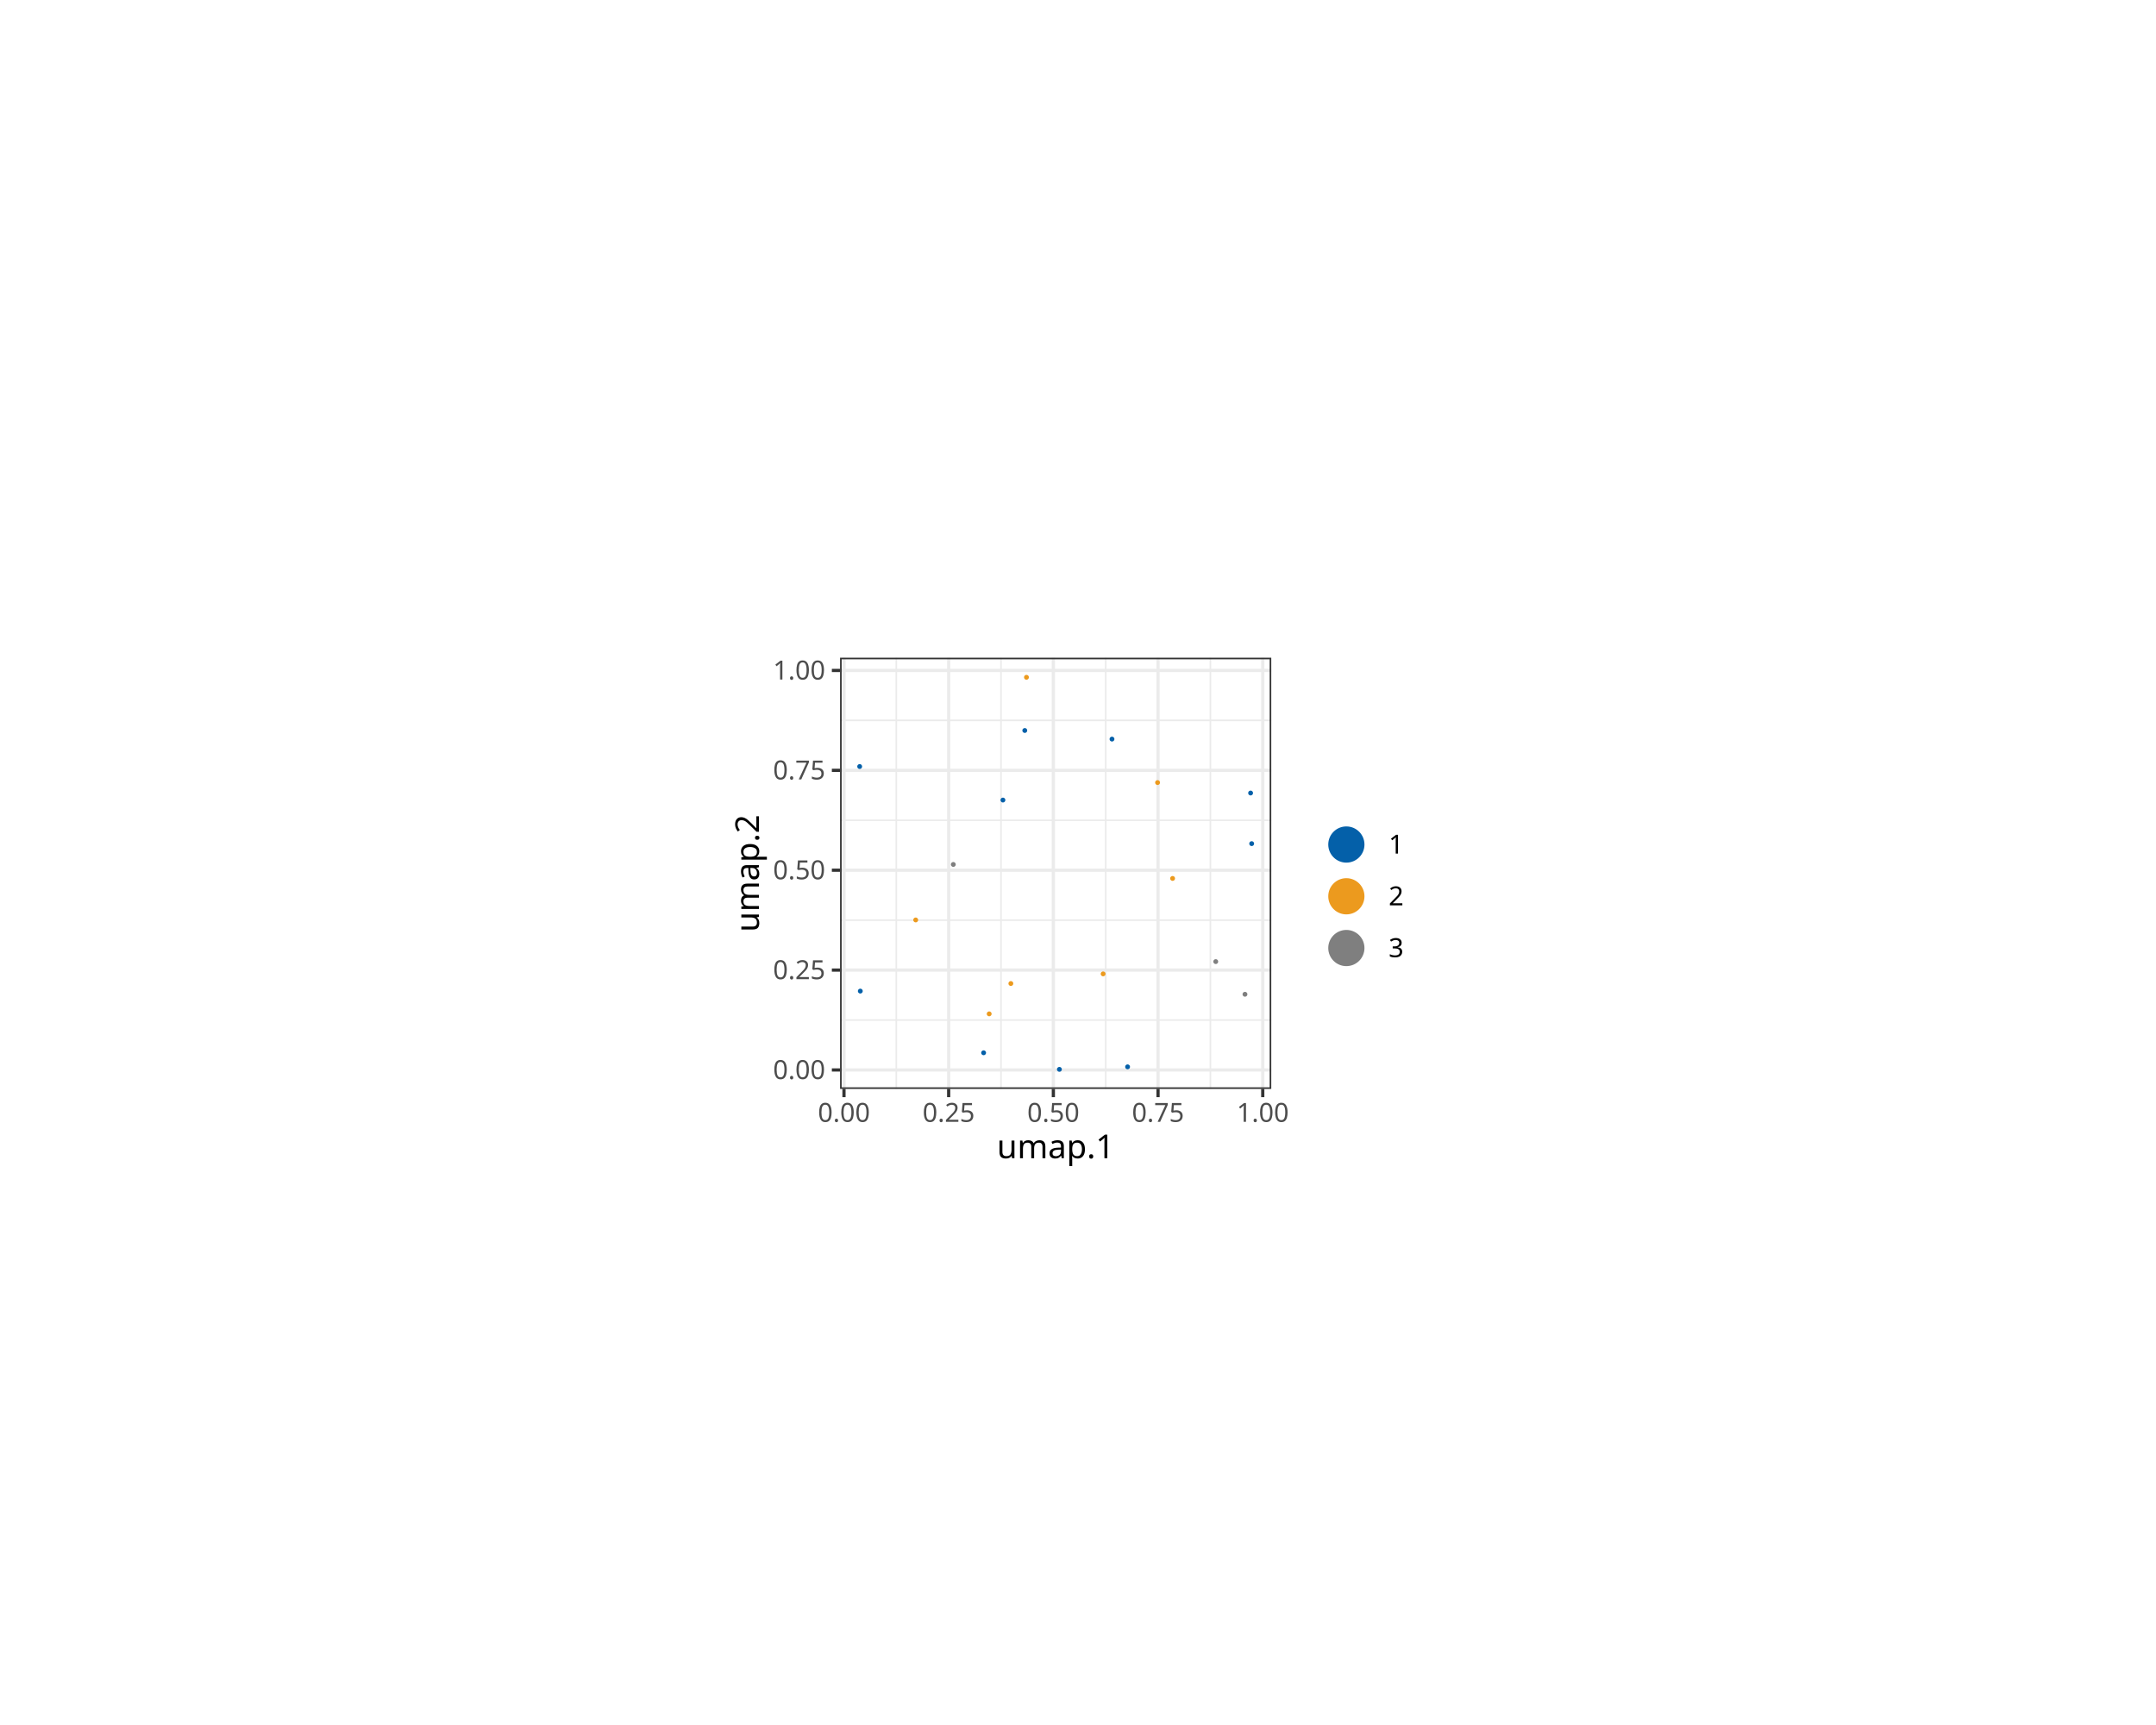
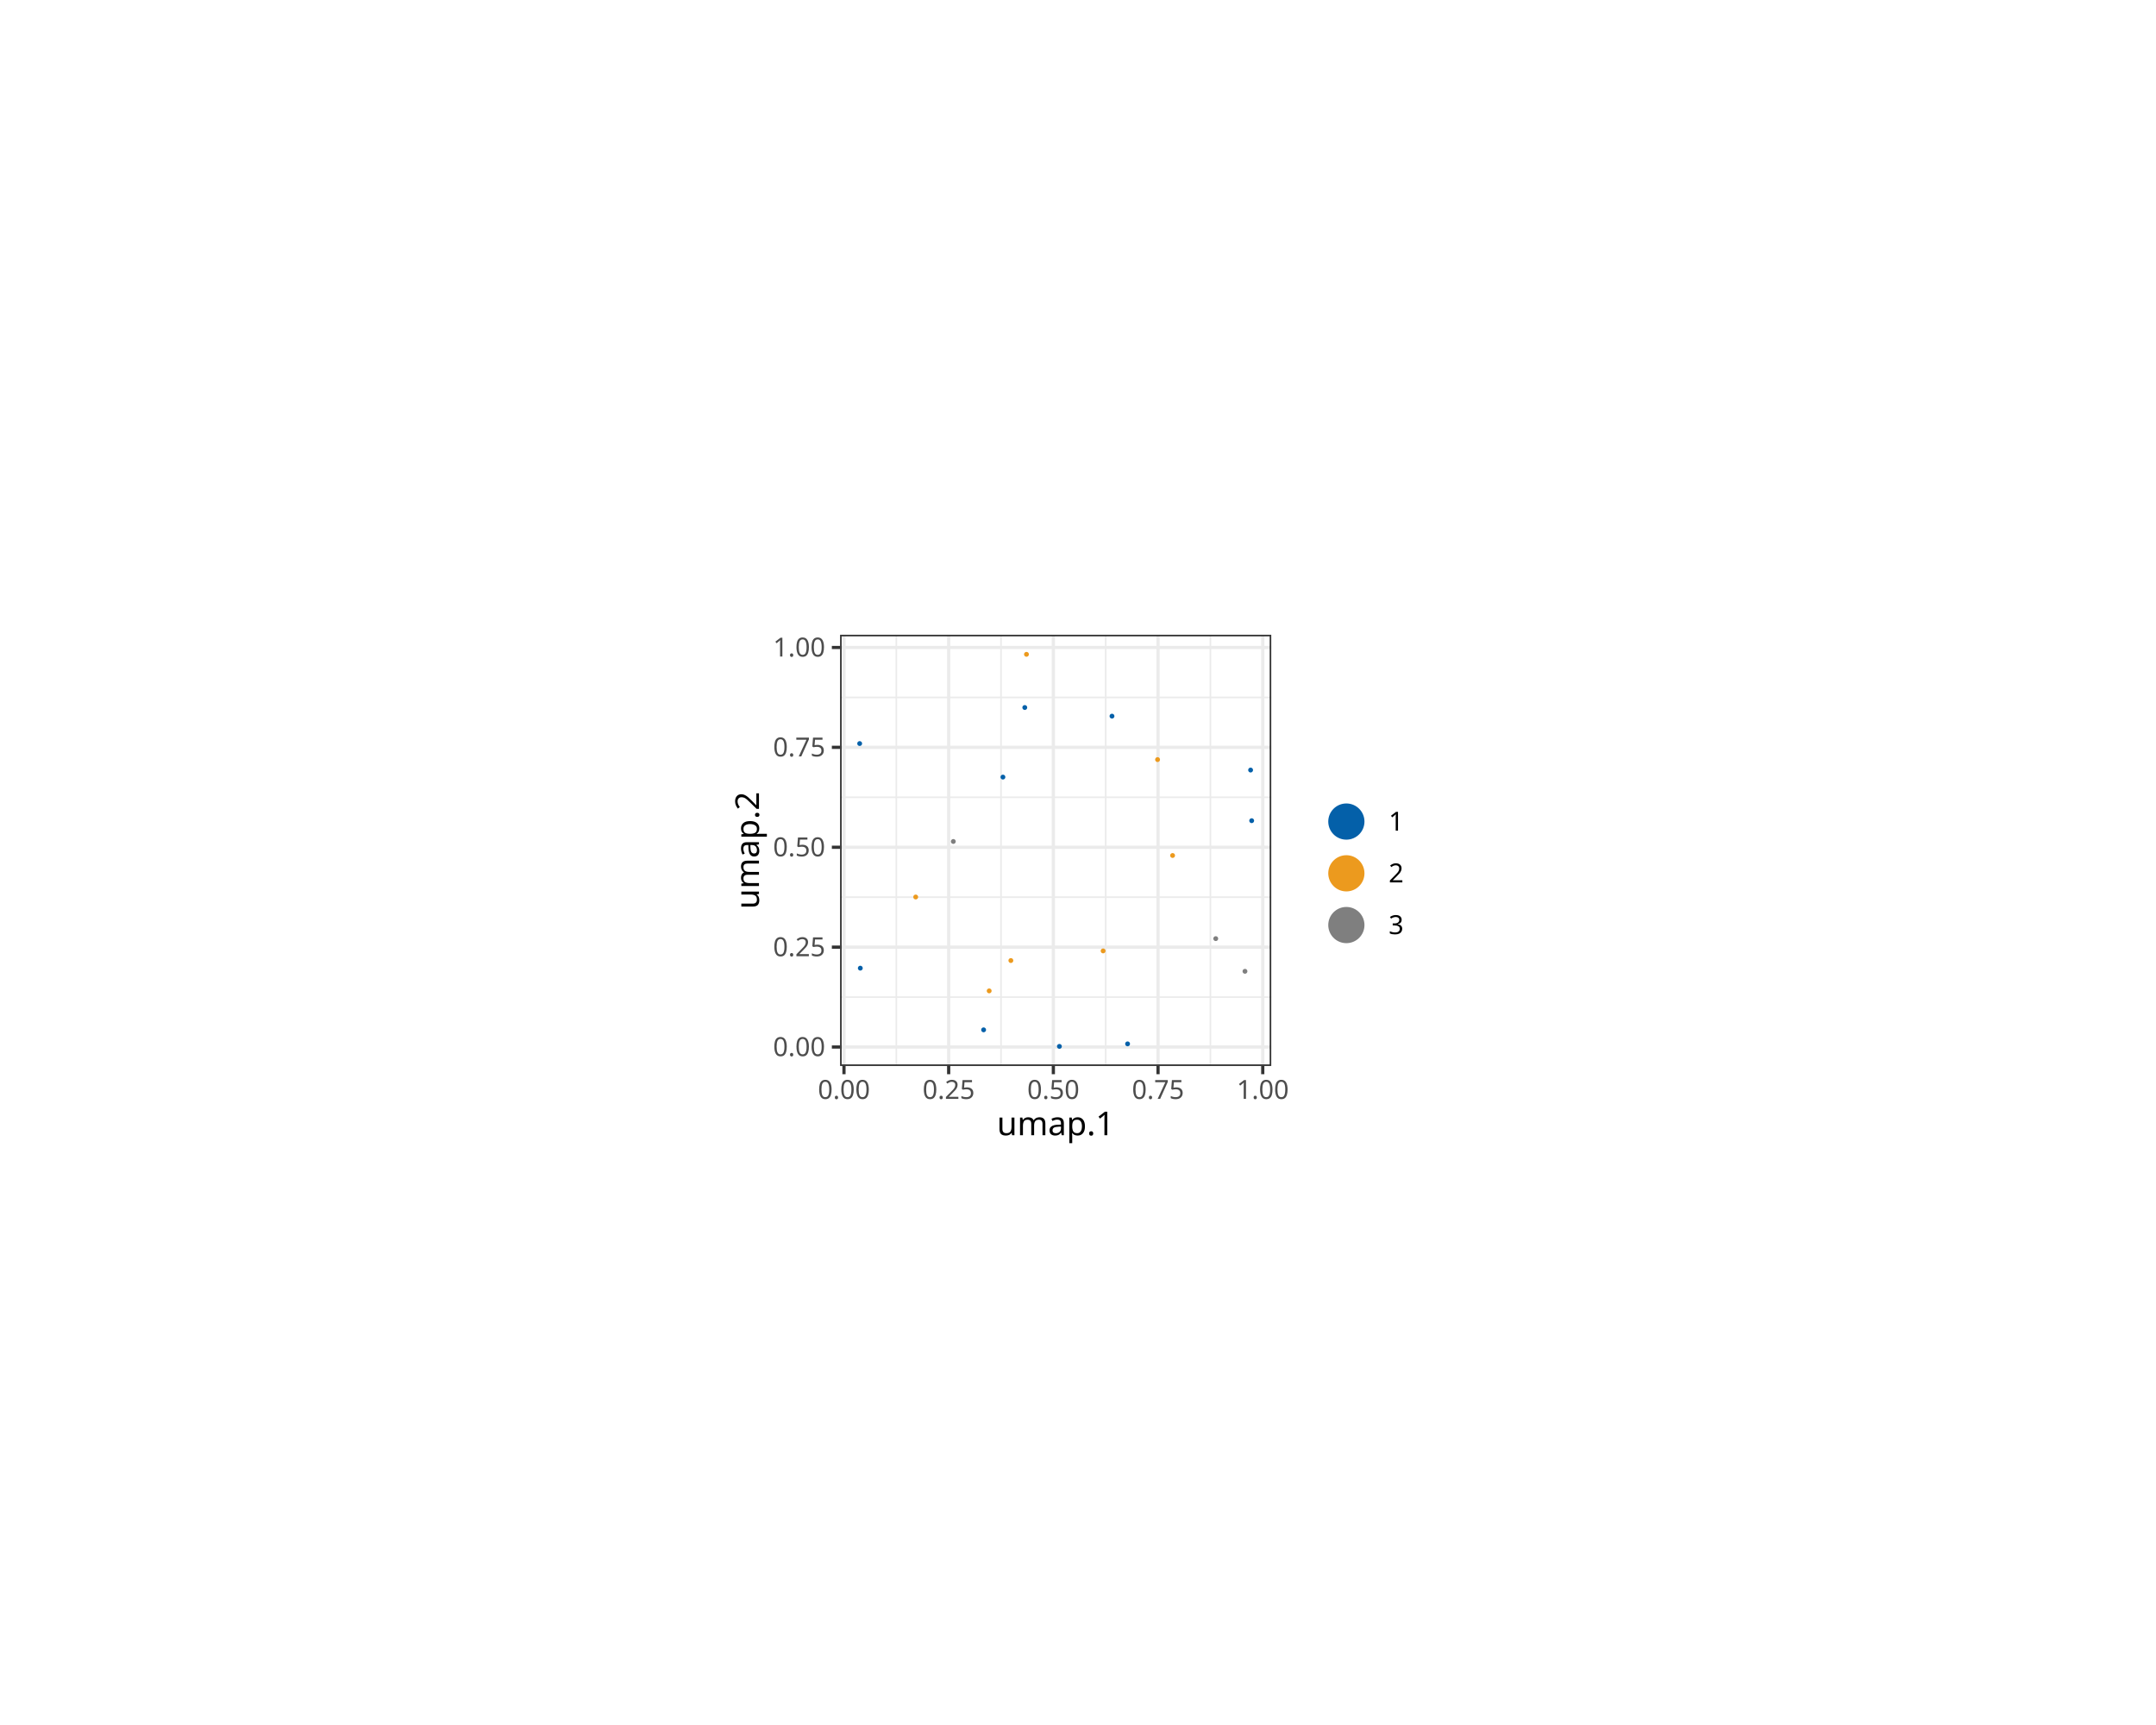
<svg xmlns="http://www.w3.org/2000/svg" class="svglite" data-engine-version="2.0" width="720.00pt" height="576.00pt" viewBox="0 0 720.00 576.00">
  <defs>
    <style type="text/css">
    .svglite line, .svglite polyline, .svglite polygon, .svglite path, .svglite rect, .svglite circle {
      fill: none;
      stroke: #000000;
      stroke-linecap: round;
      stroke-linejoin: round;
      stroke-miterlimit: 10.00;
    }
  </style>
  </defs>
  <rect width="100%" height="100%" style="stroke: none; fill: #FFFFFF;" />
  <defs>
    <clipPath id="cpMC4wMHw3MjAuMDB8MC4wMHw1NzYuMDA=">
      <rect x="0.00" y="0.00" width="720.00" height="576.00" />
    </clipPath>
  </defs>
  <g clip-path="url(#cpMC4wMHw3MjAuMDB8MC4wMHw1NzYuMDA=)">
</g>
  <defs>
-     <clipPath id="cpMjQwLjQxfDQ3OS41OXwxODEuNTB8Mzk0LjUw">
-       <rect x="240.41" y="181.50" width="239.18" height="213.00" />
+     <clipPath id="cpMjQwLjQxfDQ3OS41OXwxODkuMTZ8Mzg2Ljg0">
+       <rect x="240.41" y="189.16" width="239.18" height="197.67" />
    </clipPath>
  </defs>
-   <g clip-path="url(#cpMjQwLjQxfDQ3OS41OXwxODEuNTB8Mzk0LjUw)">
-     <rect x="240.41" y="181.50" width="239.18" height="213.00" style="stroke-width: 1.07; stroke: #FFFFFF; fill: #FFFFFF;" />
+   <g clip-path="url(#cpMjQwLjQxfDQ3OS41OXwxODkuMTZ8Mzg2Ljg0)">
+     <rect x="240.41" y="189.16" width="239.18" height="197.67" style="stroke-width: 1.07; stroke: #FFFFFF; fill: #FFFFFF;" />
  </g>
  <g clip-path="url(#cpMC4wMHw3MjAuMDB8MC4wMHw1NzYuMDA=)">
</g>
  <defs>
-     <clipPath id="cpMjgwLjU0fDQyNC41NHwyMTkuNjF8MzYzLjYx">
-       <rect x="280.54" y="219.61" width="144.00" height="144.00" />
+     <clipPath id="cpMjgwLjU0fDQyNC41NHwyMTEuOTV8MzU1Ljk1">
+       <rect x="280.54" y="211.95" width="144.00" height="144.00" />
    </clipPath>
  </defs>
-   <g clip-path="url(#cpMjgwLjU0fDQyNC41NHwyMTkuNjF8MzYzLjYx)">
-     <rect x="280.54" y="219.61" width="144.00" height="144.00" style="stroke-width: 1.07; stroke: none; fill: #FFFFFF;" />
-     <polyline points="280.54,340.60 424.54,340.60 " style="stroke-width: 0.53; stroke: #EBEBEB; stroke-linecap: butt;" />
-     <polyline points="280.54,307.25 424.54,307.25 " style="stroke-width: 0.53; stroke: #EBEBEB; stroke-linecap: butt;" />
-     <polyline points="280.54,273.90 424.54,273.90 " style="stroke-width: 0.53; stroke: #EBEBEB; stroke-linecap: butt;" />
-     <polyline points="280.54,240.54 424.54,240.54 " style="stroke-width: 0.53; stroke: #EBEBEB; stroke-linecap: butt;" />
-     <polyline points="299.33,363.61 299.33,219.61 " style="stroke-width: 0.53; stroke: #EBEBEB; stroke-linecap: butt;" />
-     <polyline points="334.29,363.61 334.29,219.61 " style="stroke-width: 0.53; stroke: #EBEBEB; stroke-linecap: butt;" />
-     <polyline points="369.25,363.61 369.25,219.61 " style="stroke-width: 0.53; stroke: #EBEBEB; stroke-linecap: butt;" />
-     <polyline points="404.22,363.61 404.22,219.61 " style="stroke-width: 0.53; stroke: #EBEBEB; stroke-linecap: butt;" />
-     <polyline points="280.54,357.28 424.54,357.28 " style="stroke-width: 1.07; stroke: #EBEBEB; stroke-linecap: butt;" />
-     <polyline points="280.54,323.93 424.54,323.93 " style="stroke-width: 1.07; stroke: #EBEBEB; stroke-linecap: butt;" />
-     <polyline points="280.54,290.57 424.54,290.57 " style="stroke-width: 1.07; stroke: #EBEBEB; stroke-linecap: butt;" />
-     <polyline points="280.54,257.22 424.54,257.22 " style="stroke-width: 1.07; stroke: #EBEBEB; stroke-linecap: butt;" />
-     <polyline points="280.54,223.87 424.54,223.87 " style="stroke-width: 1.07; stroke: #EBEBEB; stroke-linecap: butt;" />
-     <polyline points="281.85,363.61 281.85,219.61 " style="stroke-width: 1.07; stroke: #EBEBEB; stroke-linecap: butt;" />
-     <polyline points="316.81,363.61 316.81,219.61 " style="stroke-width: 1.07; stroke: #EBEBEB; stroke-linecap: butt;" />
-     <polyline points="351.77,363.61 351.77,219.61 " style="stroke-width: 1.07; stroke: #EBEBEB; stroke-linecap: butt;" />
-     <polyline points="386.73,363.61 386.73,219.61 " style="stroke-width: 1.07; stroke: #EBEBEB; stroke-linecap: butt;" />
-     <polyline points="421.70,363.61 421.70,219.61 " style="stroke-width: 1.07; stroke: #EBEBEB; stroke-linecap: butt;" />
-     <circle cx="287.30" cy="330.94" r="0.46" style="stroke-width: 0.71; stroke: #0460A9; fill: #0460A9;" />
-     <circle cx="318.36" cy="288.65" r="0.46" style="stroke-width: 0.71; stroke: #7F7F7F; fill: #7F7F7F;" />
-     <circle cx="391.59" cy="293.32" r="0.46" style="stroke-width: 0.71; stroke: #EC9A1E; fill: #EC9A1E;" />
-     <circle cx="287.09" cy="255.95" r="0.46" style="stroke-width: 0.71; stroke: #0460A9; fill: #0460A9;" />
-     <circle cx="368.39" cy="325.19" r="0.46" style="stroke-width: 0.71; stroke: #EC9A1E; fill: #EC9A1E;" />
-     <circle cx="342.79" cy="226.16" r="0.46" style="stroke-width: 0.71; stroke: #EC9A1E; fill: #EC9A1E;" />
-     <circle cx="415.76" cy="332.00" r="0.46" style="stroke-width: 0.71; stroke: #7F7F7F; fill: #7F7F7F;" />
-     <circle cx="328.48" cy="351.54" r="0.46" style="stroke-width: 0.71; stroke: #0460A9; fill: #0460A9;" />
-     <circle cx="342.23" cy="243.92" r="0.46" style="stroke-width: 0.71; stroke: #0460A9; fill: #0460A9;" />
-     <circle cx="418.00" cy="281.70" r="0.46" style="stroke-width: 0.71; stroke: #0460A9; fill: #0460A9;" />
-     <circle cx="305.80" cy="307.18" r="0.46" style="stroke-width: 0.71; stroke: #EC9A1E; fill: #EC9A1E;" />
-     <circle cx="417.64" cy="264.80" r="0.46" style="stroke-width: 0.71; stroke: #0460A9; fill: #0460A9;" />
-     <circle cx="353.79" cy="357.07" r="0.46" style="stroke-width: 0.71; stroke: #0460A9; fill: #0460A9;" />
-     <circle cx="376.56" cy="356.23" r="0.46" style="stroke-width: 0.71; stroke: #0460A9; fill: #0460A9;" />
-     <circle cx="330.34" cy="338.54" r="0.46" style="stroke-width: 0.71; stroke: #EC9A1E; fill: #EC9A1E;" />
-     <circle cx="406.00" cy="321.09" r="0.46" style="stroke-width: 0.71; stroke: #7F7F7F; fill: #7F7F7F;" />
-     <circle cx="386.57" cy="261.31" r="0.46" style="stroke-width: 0.71; stroke: #EC9A1E; fill: #EC9A1E;" />
-     <circle cx="334.93" cy="267.15" r="0.46" style="stroke-width: 0.71; stroke: #0460A9; fill: #0460A9;" />
-     <circle cx="371.35" cy="246.79" r="0.46" style="stroke-width: 0.71; stroke: #0460A9; fill: #0460A9;" />
-     <circle cx="337.58" cy="328.41" r="0.46" style="stroke-width: 0.71; stroke: #EC9A1E; fill: #EC9A1E;" />
-     <rect x="280.54" y="219.61" width="144.00" height="144.00" style="stroke-width: 1.07; stroke: #333333;" />
+   <g clip-path="url(#cpMjgwLjU0fDQyNC41NHwyMTEuOTV8MzU1Ljk1)">
+     <rect x="280.54" y="211.95" width="144.00" height="144.00" style="stroke-width: 1.07; stroke: none; fill: #FFFFFF;" />
+     <polyline points="280.54,332.94 424.54,332.94 " style="stroke-width: 0.53; stroke: #EBEBEB; stroke-linecap: butt;" />
+     <polyline points="280.54,299.58 424.54,299.58 " style="stroke-width: 0.53; stroke: #EBEBEB; stroke-linecap: butt;" />
+     <polyline points="280.54,266.23 424.54,266.23 " style="stroke-width: 0.53; stroke: #EBEBEB; stroke-linecap: butt;" />
+     <polyline points="280.54,232.88 424.54,232.88 " style="stroke-width: 0.53; stroke: #EBEBEB; stroke-linecap: butt;" />
+     <polyline points="299.33,355.95 299.33,211.95 " style="stroke-width: 0.53; stroke: #EBEBEB; stroke-linecap: butt;" />
+     <polyline points="334.29,355.95 334.29,211.95 " style="stroke-width: 0.53; stroke: #EBEBEB; stroke-linecap: butt;" />
+     <polyline points="369.25,355.95 369.25,211.95 " style="stroke-width: 0.53; stroke: #EBEBEB; stroke-linecap: butt;" />
+     <polyline points="404.22,355.95 404.22,211.95 " style="stroke-width: 0.53; stroke: #EBEBEB; stroke-linecap: butt;" />
+     <polyline points="280.54,349.61 424.54,349.61 " style="stroke-width: 1.07; stroke: #EBEBEB; stroke-linecap: butt;" />
+     <polyline points="280.54,316.26 424.54,316.26 " style="stroke-width: 1.07; stroke: #EBEBEB; stroke-linecap: butt;" />
+     <polyline points="280.54,282.91 424.54,282.91 " style="stroke-width: 1.07; stroke: #EBEBEB; stroke-linecap: butt;" />
+     <polyline points="280.54,249.55 424.54,249.55 " style="stroke-width: 1.07; stroke: #EBEBEB; stroke-linecap: butt;" />
+     <polyline points="280.54,216.20 424.54,216.20 " style="stroke-width: 1.07; stroke: #EBEBEB; stroke-linecap: butt;" />
+     <polyline points="281.85,355.95 281.85,211.95 " style="stroke-width: 1.07; stroke: #EBEBEB; stroke-linecap: butt;" />
+     <polyline points="316.81,355.95 316.81,211.95 " style="stroke-width: 1.07; stroke: #EBEBEB; stroke-linecap: butt;" />
+     <polyline points="351.77,355.95 351.77,211.95 " style="stroke-width: 1.07; stroke: #EBEBEB; stroke-linecap: butt;" />
+     <polyline points="386.73,355.95 386.73,211.95 " style="stroke-width: 1.07; stroke: #EBEBEB; stroke-linecap: butt;" />
+     <polyline points="421.70,355.95 421.70,211.95 " style="stroke-width: 1.07; stroke: #EBEBEB; stroke-linecap: butt;" />
+     <circle cx="287.30" cy="323.28" r="0.46" style="stroke-width: 0.71; stroke: #0460A9; fill: #0460A9;" />
+     <circle cx="318.36" cy="280.98" r="0.46" style="stroke-width: 0.71; stroke: #7F7F7F; fill: #7F7F7F;" />
+     <circle cx="391.59" cy="285.66" r="0.46" style="stroke-width: 0.71; stroke: #EC9A1E; fill: #EC9A1E;" />
+     <circle cx="287.09" cy="248.28" r="0.46" style="stroke-width: 0.71; stroke: #0460A9; fill: #0460A9;" />
+     <circle cx="368.39" cy="317.52" r="0.46" style="stroke-width: 0.71; stroke: #EC9A1E; fill: #EC9A1E;" />
+     <circle cx="342.79" cy="218.49" r="0.46" style="stroke-width: 0.71; stroke: #EC9A1E; fill: #EC9A1E;" />
+     <circle cx="415.76" cy="324.33" r="0.46" style="stroke-width: 0.71; stroke: #7F7F7F; fill: #7F7F7F;" />
+     <circle cx="328.48" cy="343.88" r="0.46" style="stroke-width: 0.71; stroke: #0460A9; fill: #0460A9;" />
+     <circle cx="342.23" cy="236.25" r="0.46" style="stroke-width: 0.71; stroke: #0460A9; fill: #0460A9;" />
+     <circle cx="418.00" cy="274.04" r="0.46" style="stroke-width: 0.71; stroke: #0460A9; fill: #0460A9;" />
+     <circle cx="305.80" cy="299.52" r="0.46" style="stroke-width: 0.71; stroke: #EC9A1E; fill: #EC9A1E;" />
+     <circle cx="417.64" cy="257.13" r="0.46" style="stroke-width: 0.71; stroke: #0460A9; fill: #0460A9;" />
+     <circle cx="353.79" cy="349.40" r="0.46" style="stroke-width: 0.71; stroke: #0460A9; fill: #0460A9;" />
+     <circle cx="376.56" cy="348.56" r="0.46" style="stroke-width: 0.71; stroke: #0460A9; fill: #0460A9;" />
+     <circle cx="330.34" cy="330.87" r="0.46" style="stroke-width: 0.71; stroke: #EC9A1E; fill: #EC9A1E;" />
+     <circle cx="406.00" cy="313.42" r="0.46" style="stroke-width: 0.71; stroke: #7F7F7F; fill: #7F7F7F;" />
+     <circle cx="386.57" cy="253.64" r="0.46" style="stroke-width: 0.71; stroke: #EC9A1E; fill: #EC9A1E;" />
+     <circle cx="334.93" cy="259.48" r="0.46" style="stroke-width: 0.71; stroke: #0460A9; fill: #0460A9;" />
+     <circle cx="371.35" cy="239.13" r="0.46" style="stroke-width: 0.71; stroke: #0460A9; fill: #0460A9;" />
+     <circle cx="337.58" cy="320.74" r="0.46" style="stroke-width: 0.71; stroke: #EC9A1E; fill: #EC9A1E;" />
+     <rect x="280.54" y="211.95" width="144.00" height="144.00" style="stroke-width: 1.07; stroke: #333333;" />
  </g>
  <g clip-path="url(#cpMC4wMHw3MjAuMDB8MC4wMHw1NzYuMDA=)">
-     <text x="275.61" y="360.31" text-anchor="end" style="font-size: 8.80px; fill: #4D4D4D; font-family: sans;" textLength="17.13px" lengthAdjust="spacingAndGlyphs">0.00</text>
-     <text x="275.61" y="326.95" text-anchor="end" style="font-size: 8.80px; fill: #4D4D4D; font-family: sans;" textLength="17.13px" lengthAdjust="spacingAndGlyphs">0.25</text>
-     <text x="275.61" y="293.60" text-anchor="end" style="font-size: 8.80px; fill: #4D4D4D; font-family: sans;" textLength="17.13px" lengthAdjust="spacingAndGlyphs">0.50</text>
-     <text x="275.61" y="260.25" text-anchor="end" style="font-size: 8.80px; fill: #4D4D4D; font-family: sans;" textLength="17.13px" lengthAdjust="spacingAndGlyphs">0.75</text>
-     <text x="275.61" y="226.90" text-anchor="end" style="font-size: 8.80px; fill: #4D4D4D; font-family: sans;" textLength="17.13px" lengthAdjust="spacingAndGlyphs">1.00</text>
-     <polyline points="277.80,357.28 280.54,357.28 " style="stroke-width: 1.07; stroke: #333333; stroke-linecap: butt;" />
-     <polyline points="277.80,323.93 280.54,323.93 " style="stroke-width: 1.07; stroke: #333333; stroke-linecap: butt;" />
-     <polyline points="277.80,290.57 280.54,290.57 " style="stroke-width: 1.07; stroke: #333333; stroke-linecap: butt;" />
-     <polyline points="277.80,257.22 280.54,257.22 " style="stroke-width: 1.07; stroke: #333333; stroke-linecap: butt;" />
-     <polyline points="277.80,223.87 280.54,223.87 " style="stroke-width: 1.07; stroke: #333333; stroke-linecap: butt;" />
-     <polyline points="281.85,366.35 281.85,363.61 " style="stroke-width: 1.07; stroke: #333333; stroke-linecap: butt;" />
-     <polyline points="316.81,366.35 316.81,363.61 " style="stroke-width: 1.07; stroke: #333333; stroke-linecap: butt;" />
-     <polyline points="351.77,366.35 351.77,363.61 " style="stroke-width: 1.07; stroke: #333333; stroke-linecap: butt;" />
-     <polyline points="386.73,366.35 386.73,363.61 " style="stroke-width: 1.07; stroke: #333333; stroke-linecap: butt;" />
-     <polyline points="421.70,366.35 421.70,363.61 " style="stroke-width: 1.07; stroke: #333333; stroke-linecap: butt;" />
-     <text x="281.85" y="374.60" text-anchor="middle" style="font-size: 8.80px; fill: #4D4D4D; font-family: sans;" textLength="17.13px" lengthAdjust="spacingAndGlyphs">0.00</text>
-     <text x="316.81" y="374.60" text-anchor="middle" style="font-size: 8.80px; fill: #4D4D4D; font-family: sans;" textLength="17.13px" lengthAdjust="spacingAndGlyphs">0.25</text>
-     <text x="351.77" y="374.60" text-anchor="middle" style="font-size: 8.80px; fill: #4D4D4D; font-family: sans;" textLength="17.13px" lengthAdjust="spacingAndGlyphs">0.50</text>
-     <text x="386.73" y="374.60" text-anchor="middle" style="font-size: 8.80px; fill: #4D4D4D; font-family: sans;" textLength="17.13px" lengthAdjust="spacingAndGlyphs">0.75</text>
-     <text x="421.70" y="374.60" text-anchor="middle" style="font-size: 8.80px; fill: #4D4D4D; font-family: sans;" textLength="17.13px" lengthAdjust="spacingAndGlyphs">1.00</text>
-     <text x="352.54" y="386.74" text-anchor="middle" style="font-size: 11.00px; font-family: sans;" textLength="36.70px" lengthAdjust="spacingAndGlyphs">umap.1</text>
-     <text transform="translate(253.46,291.61) rotate(-90)" text-anchor="middle" style="font-size: 11.00px; font-family: sans;" textLength="36.70px" lengthAdjust="spacingAndGlyphs">umap.2</text>
-     <rect x="435.50" y="252.55" width="38.61" height="78.13" style="stroke-width: 1.07; stroke: none; fill: #FFFFFF;" />
-     <rect x="440.98" y="273.36" width="17.28" height="17.28" style="stroke-width: 1.07; stroke: none; fill: #FFFFFF;" />
-     <circle cx="449.62" cy="282.00" r="5.69" style="stroke-width: 0.71; stroke: #0460A9; fill: #0460A9;" />
-     <rect x="440.98" y="290.64" width="17.28" height="17.28" style="stroke-width: 1.07; stroke: none; fill: #FFFFFF;" />
-     <circle cx="449.62" cy="299.28" r="5.69" style="stroke-width: 0.71; stroke: #EC9A1E; fill: #EC9A1E;" />
-     <rect x="440.98" y="307.92" width="17.28" height="17.28" style="stroke-width: 1.07; stroke: none; fill: #FFFFFF;" />
-     <circle cx="449.62" cy="316.56" r="5.69" style="stroke-width: 0.71; stroke: #7F7F7F; fill: #7F7F7F;" />
-     <text x="463.74" y="285.03" style="font-size: 8.80px; font-family: sans;" textLength="4.89px" lengthAdjust="spacingAndGlyphs">1</text>
-     <text x="463.74" y="302.31" style="font-size: 8.80px; font-family: sans;" textLength="4.89px" lengthAdjust="spacingAndGlyphs">2</text>
-     <text x="463.74" y="319.59" style="font-size: 8.80px; font-family: sans;" textLength="4.89px" lengthAdjust="spacingAndGlyphs">3</text>
+     <text x="275.61" y="352.64" text-anchor="end" style="font-size: 8.80px; fill: #4D4D4D; font-family: sans;" textLength="17.13px" lengthAdjust="spacingAndGlyphs">0.00</text>
+     <text x="275.61" y="319.29" text-anchor="end" style="font-size: 8.80px; fill: #4D4D4D; font-family: sans;" textLength="17.13px" lengthAdjust="spacingAndGlyphs">0.25</text>
+     <text x="275.61" y="285.93" text-anchor="end" style="font-size: 8.80px; fill: #4D4D4D; font-family: sans;" textLength="17.13px" lengthAdjust="spacingAndGlyphs">0.50</text>
+     <text x="275.61" y="252.58" text-anchor="end" style="font-size: 8.80px; fill: #4D4D4D; font-family: sans;" textLength="17.13px" lengthAdjust="spacingAndGlyphs">0.75</text>
+     <text x="275.61" y="219.23" text-anchor="end" style="font-size: 8.80px; fill: #4D4D4D; font-family: sans;" textLength="17.13px" lengthAdjust="spacingAndGlyphs">1.00</text>
+     <polyline points="277.80,349.61 280.54,349.61 " style="stroke-width: 1.07; stroke: #333333; stroke-linecap: butt;" />
+     <polyline points="277.80,316.26 280.54,316.26 " style="stroke-width: 1.07; stroke: #333333; stroke-linecap: butt;" />
+     <polyline points="277.80,282.91 280.54,282.91 " style="stroke-width: 1.07; stroke: #333333; stroke-linecap: butt;" />
+     <polyline points="277.80,249.55 280.54,249.55 " style="stroke-width: 1.07; stroke: #333333; stroke-linecap: butt;" />
+     <polyline points="277.80,216.20 280.54,216.20 " style="stroke-width: 1.07; stroke: #333333; stroke-linecap: butt;" />
+     <polyline points="281.85,358.69 281.85,355.95 " style="stroke-width: 1.07; stroke: #333333; stroke-linecap: butt;" />
+     <polyline points="316.81,358.69 316.81,355.95 " style="stroke-width: 1.07; stroke: #333333; stroke-linecap: butt;" />
+     <polyline points="351.77,358.69 351.77,355.95 " style="stroke-width: 1.07; stroke: #333333; stroke-linecap: butt;" />
+     <polyline points="386.73,358.69 386.73,355.95 " style="stroke-width: 1.07; stroke: #333333; stroke-linecap: butt;" />
+     <polyline points="421.70,358.69 421.70,355.95 " style="stroke-width: 1.07; stroke: #333333; stroke-linecap: butt;" />
+     <text x="281.85" y="366.94" text-anchor="middle" style="font-size: 8.80px; fill: #4D4D4D; font-family: sans;" textLength="17.13px" lengthAdjust="spacingAndGlyphs">0.00</text>
+     <text x="316.81" y="366.94" text-anchor="middle" style="font-size: 8.80px; fill: #4D4D4D; font-family: sans;" textLength="17.13px" lengthAdjust="spacingAndGlyphs">0.25</text>
+     <text x="351.77" y="366.94" text-anchor="middle" style="font-size: 8.80px; fill: #4D4D4D; font-family: sans;" textLength="17.13px" lengthAdjust="spacingAndGlyphs">0.50</text>
+     <text x="386.73" y="366.94" text-anchor="middle" style="font-size: 8.80px; fill: #4D4D4D; font-family: sans;" textLength="17.13px" lengthAdjust="spacingAndGlyphs">0.75</text>
+     <text x="421.70" y="366.94" text-anchor="middle" style="font-size: 8.80px; fill: #4D4D4D; font-family: sans;" textLength="17.13px" lengthAdjust="spacingAndGlyphs">1.00</text>
+     <text x="352.54" y="379.07" text-anchor="middle" style="font-size: 11.00px; font-family: sans;" textLength="36.70px" lengthAdjust="spacingAndGlyphs">umap.1</text>
+     <text transform="translate(253.46,283.95) rotate(-90)" text-anchor="middle" style="font-size: 11.00px; font-family: sans;" textLength="36.70px" lengthAdjust="spacingAndGlyphs">umap.2</text>
+     <rect x="435.50" y="244.88" width="38.61" height="78.13" style="stroke-width: 1.07; stroke: none; fill: #FFFFFF;" />
+     <rect x="440.98" y="265.69" width="17.28" height="17.28" style="stroke-width: 1.07; stroke: none; fill: #FFFFFF;" />
+     <circle cx="449.62" cy="274.33" r="5.69" style="stroke-width: 0.71; stroke: #0460A9; fill: #0460A9;" />
+     <rect x="440.98" y="282.97" width="17.28" height="17.28" style="stroke-width: 1.07; stroke: none; fill: #FFFFFF;" />
+     <circle cx="449.62" cy="291.61" r="5.69" style="stroke-width: 0.71; stroke: #EC9A1E; fill: #EC9A1E;" />
+     <rect x="440.98" y="300.25" width="17.28" height="17.28" style="stroke-width: 1.07; stroke: none; fill: #FFFFFF;" />
+     <circle cx="449.62" cy="308.89" r="5.69" style="stroke-width: 0.71; stroke: #7F7F7F; fill: #7F7F7F;" />
+     <text x="463.74" y="277.36" style="font-size: 8.80px; font-family: sans;" textLength="4.89px" lengthAdjust="spacingAndGlyphs">1</text>
+     <text x="463.74" y="294.64" style="font-size: 8.80px; font-family: sans;" textLength="4.89px" lengthAdjust="spacingAndGlyphs">2</text>
+     <text x="463.74" y="311.92" style="font-size: 8.80px; font-family: sans;" textLength="4.89px" lengthAdjust="spacingAndGlyphs">3</text>
  </g>
</svg>
